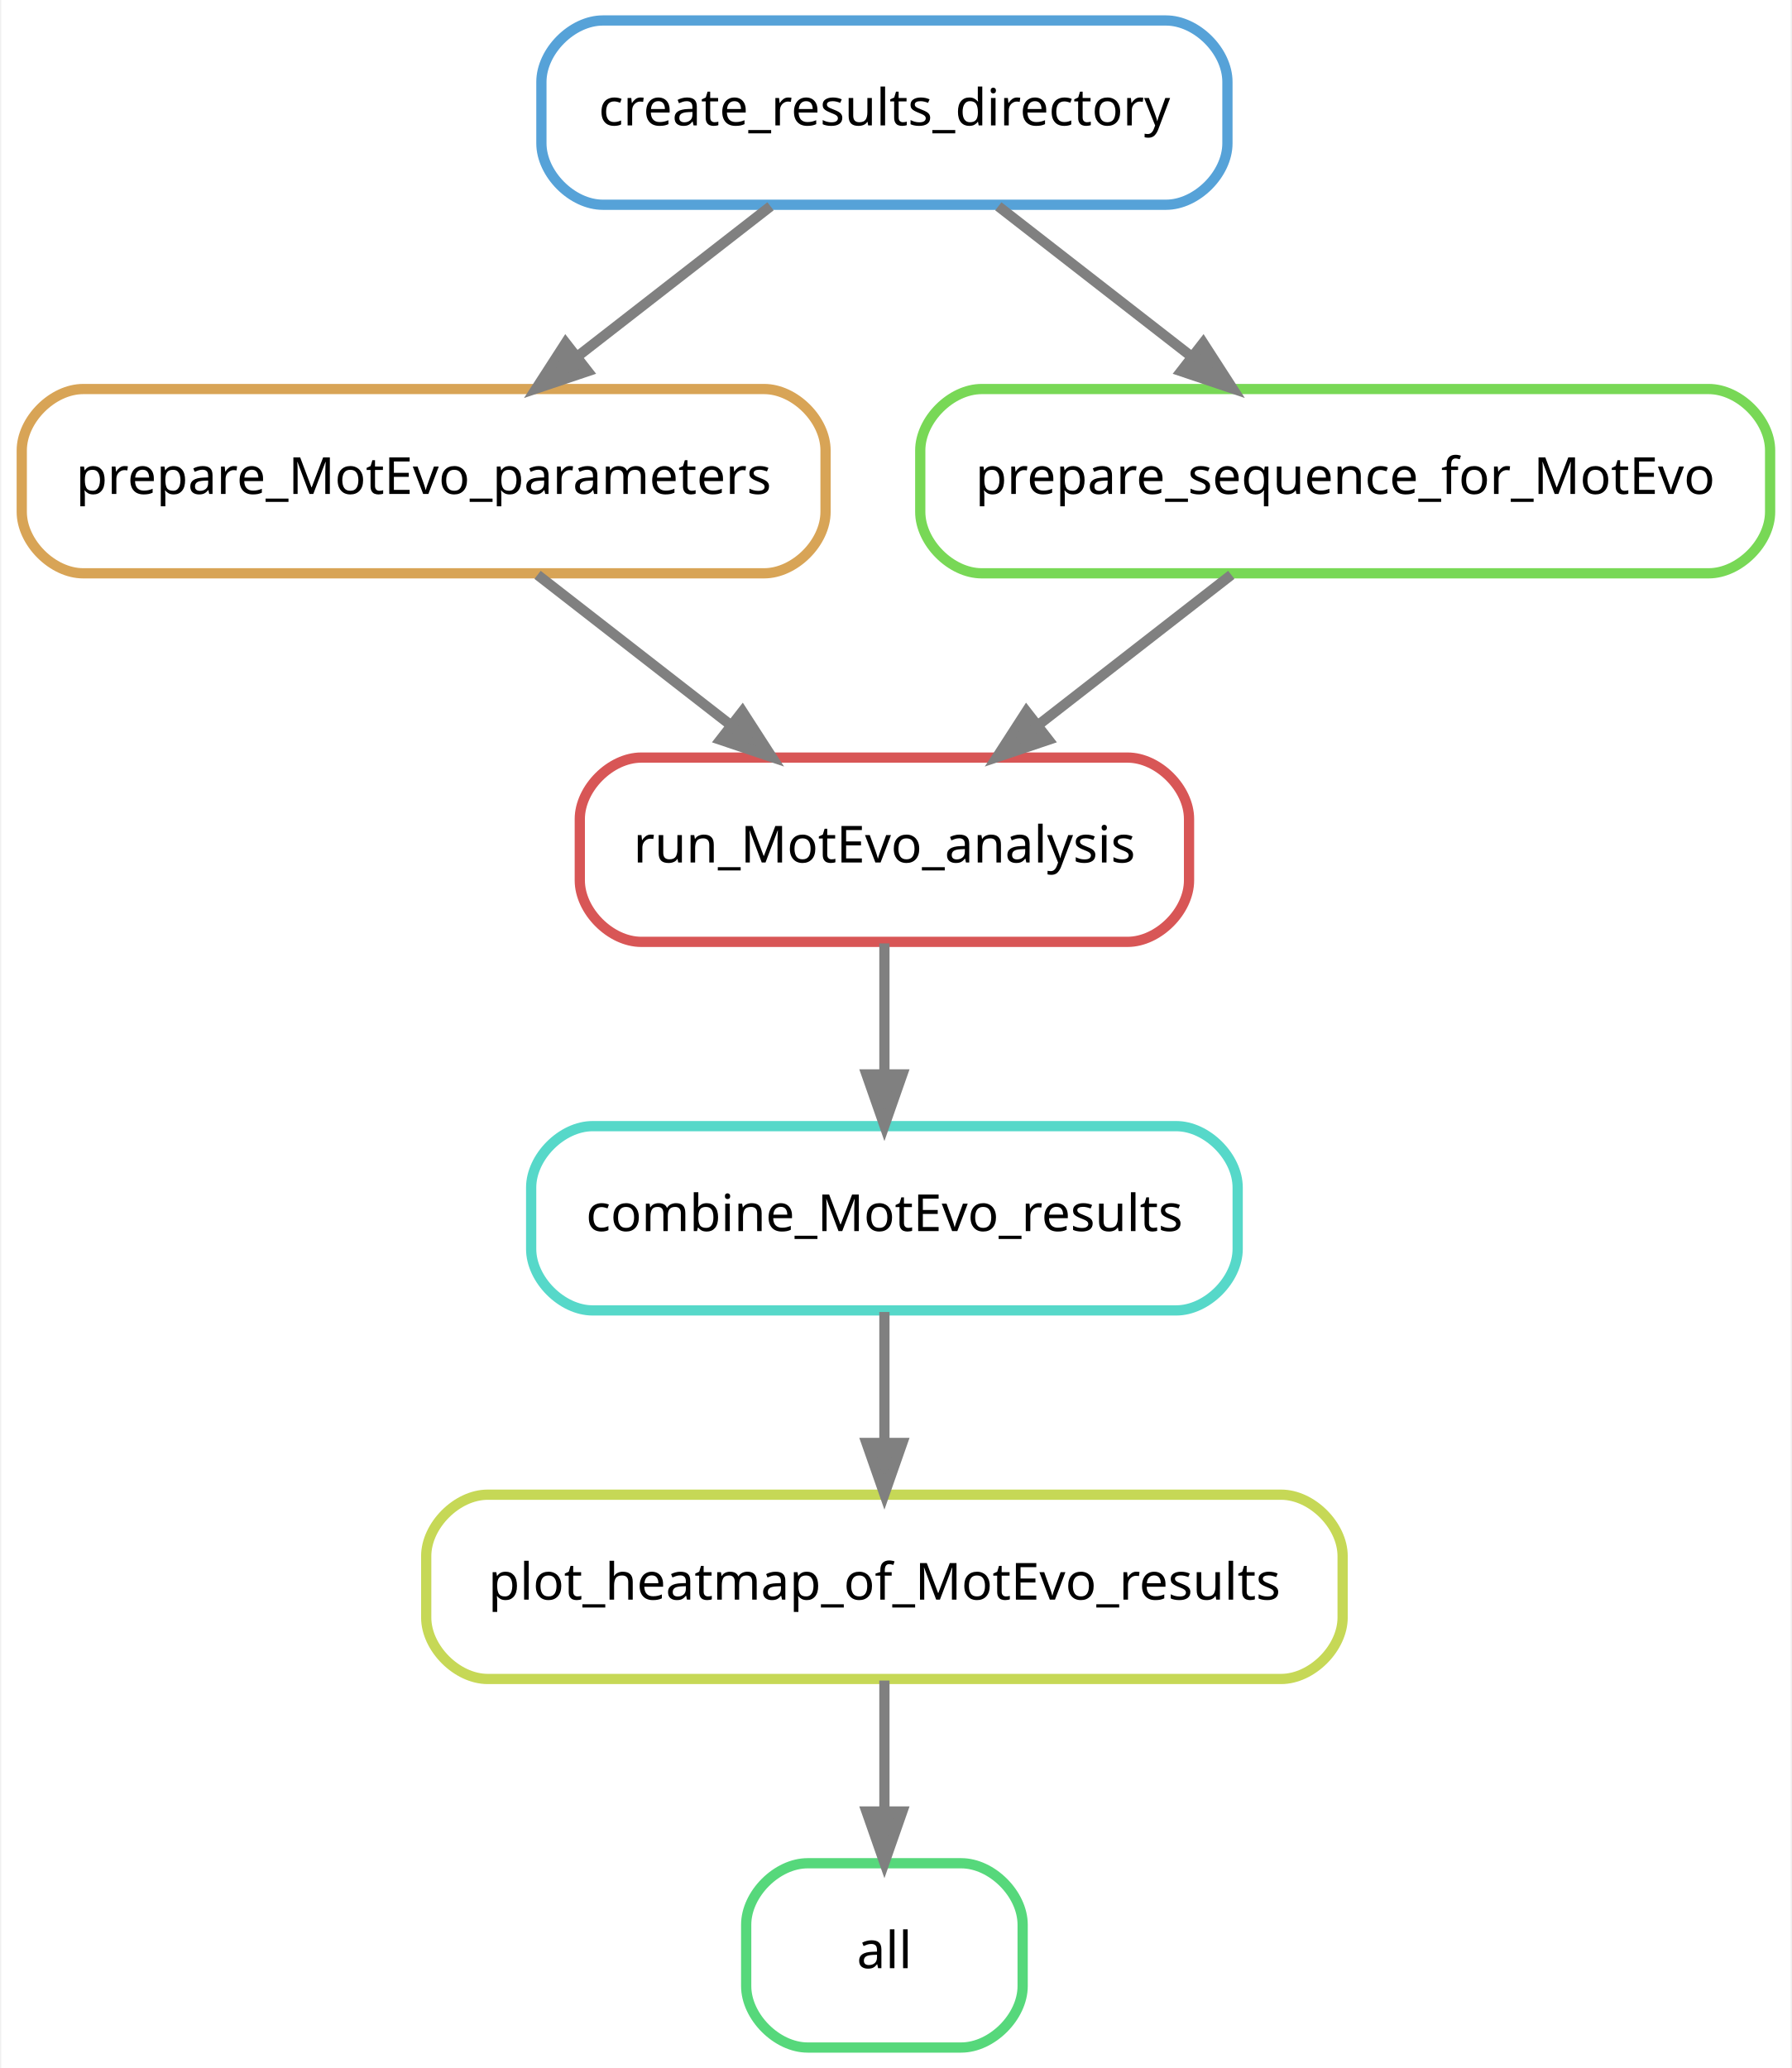
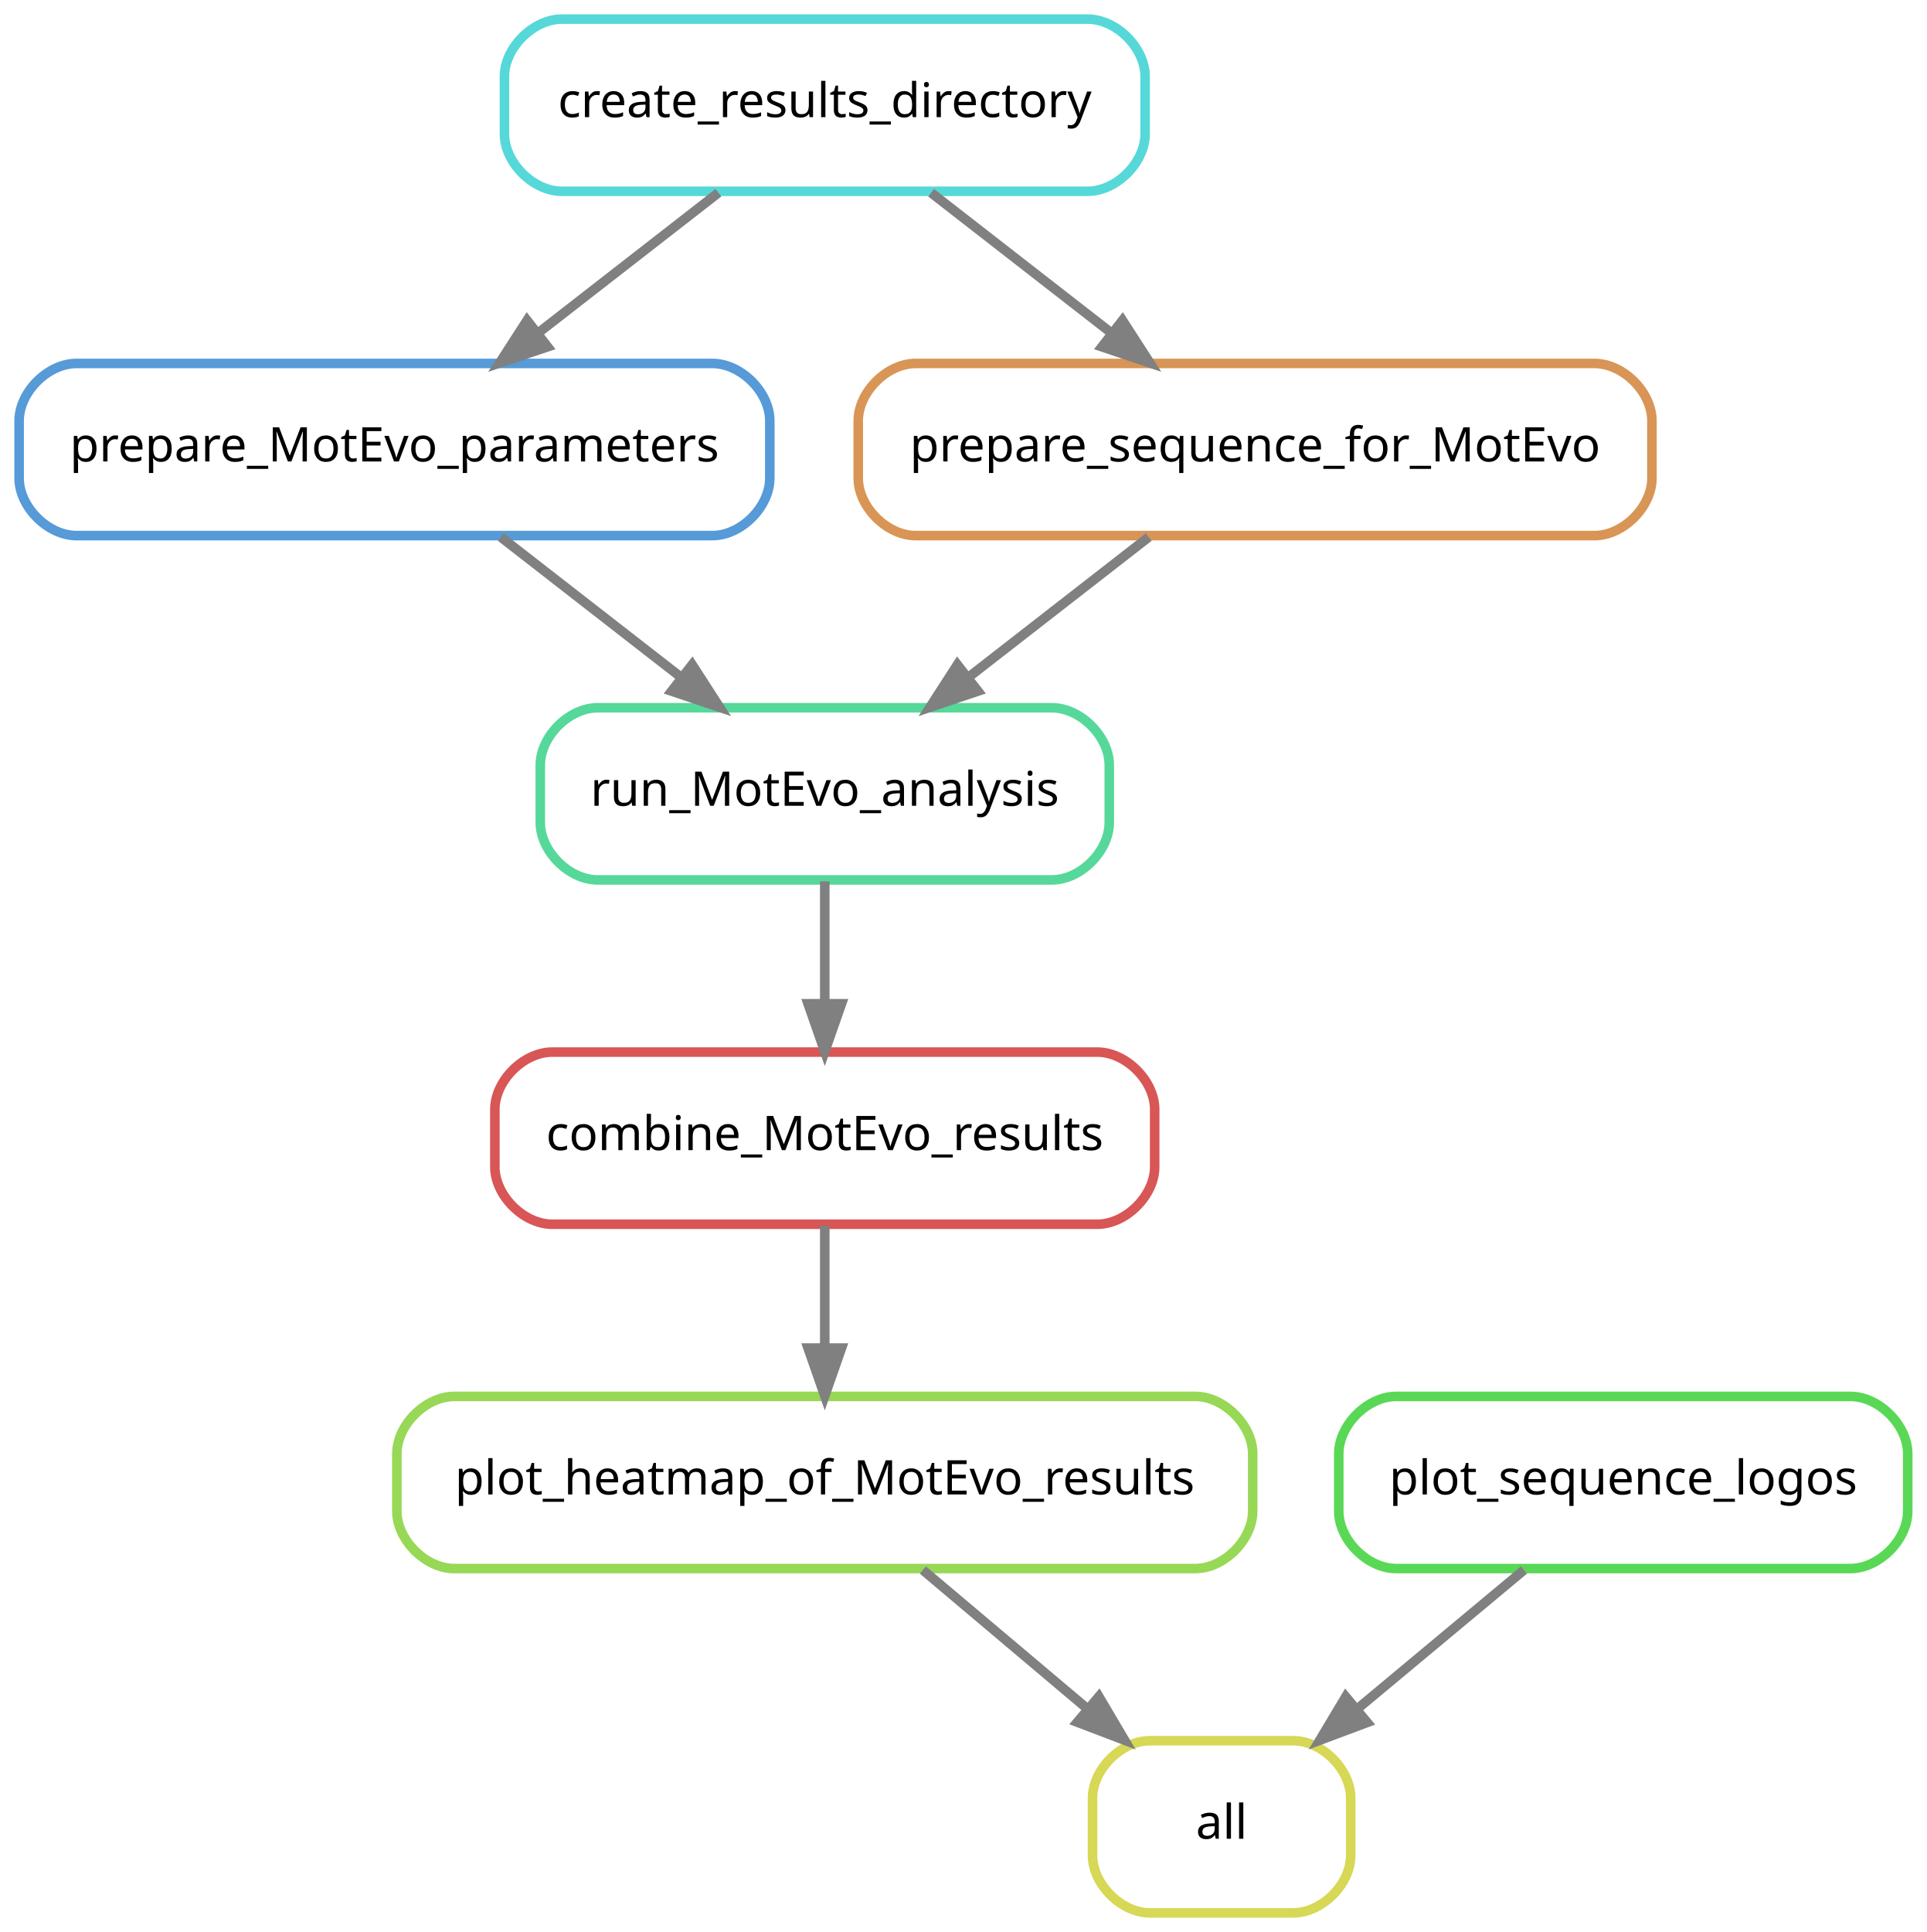
- <svg xmlns="http://www.w3.org/2000/svg" width="350pt" height="404pt" viewBox="0.00 0.00 349.50 404.00">
+ <svg xmlns="http://www.w3.org/2000/svg" width="403pt" height="404pt" viewBox="0.00 0.00 403.00 404.00">
  <g id="graph0" class="graph" transform="scale(1 1) rotate(0) translate(4 400)">
-     <polygon fill="white" stroke="none" points="-4,4 -4,-400 345.5,-400 345.5,4 -4,4" />
+     <polygon fill="white" stroke="none" points="-4,4 -4,-400 399,-400 399,4 -4,4" />
    <g id="node1" class="node">
-       <path fill="none" stroke="#56d87b" stroke-width="2" d="M183.5,-36C183.5,-36 153.5,-36 153.5,-36 147.5,-36 141.5,-30 141.5,-24 141.5,-24 141.5,-12 141.5,-12 141.5,-6 147.5,-0 153.5,-0 153.5,-0 183.5,-0 183.5,-0 189.5,-0 195.5,-6 195.5,-12 195.5,-12 195.5,-24 195.5,-24 195.5,-30 189.5,-36 183.5,-36" />
-       <text text-anchor="middle" x="168.5" y="-15.5" font-family="sans" font-size="10.00">all</text>
+       <path fill="none" stroke="#d6d856" stroke-width="2" d="M266.5,-36C266.5,-36 236.5,-36 236.5,-36 230.5,-36 224.5,-30 224.5,-24 224.5,-24 224.5,-12 224.5,-12 224.5,-6 230.5,-0 236.5,-0 236.5,-0 266.5,-0 266.5,-0 272.5,-0 278.5,-6 278.5,-12 278.5,-12 278.5,-24 278.5,-24 278.5,-30 272.5,-36 266.5,-36" />
+       <text text-anchor="middle" x="251.5" y="-15.5" font-family="sans" font-size="10.00">all</text>
    </g>
    <g id="node2" class="node">
-       <path fill="none" stroke="#c6d856" stroke-width="2" d="M246,-108C246,-108 91,-108 91,-108 85,-108 79,-102 79,-96 79,-96 79,-84 79,-84 79,-78 85,-72 91,-72 91,-72 246,-72 246,-72 252,-72 258,-78 258,-84 258,-84 258,-96 258,-96 258,-102 252,-108 246,-108" />
+       <path fill="none" stroke="#97d856" stroke-width="2" d="M246,-108C246,-108 91,-108 91,-108 85,-108 79,-102 79,-96 79,-96 79,-84 79,-84 79,-78 85,-72 91,-72 91,-72 246,-72 246,-72 252,-72 258,-78 258,-84 258,-84 258,-96 258,-96 258,-102 252,-108 246,-108" />
      <text text-anchor="middle" x="168.5" y="-87.5" font-family="sans" font-size="10.00">plot_heatmap_of_MotEvo_results</text>
    </g>
    <g id="edge1" class="edge">
-       <path fill="none" stroke="grey" stroke-width="2" d="M168.5,-71.697C168.5,-63.983 168.5,-54.712 168.5,-46.112" />
-       <polygon fill="grey" stroke="grey" stroke-width="2" points="172,-46.104 168.5,-36.104 165,-46.104 172,-46.104" />
+       <path fill="none" stroke="grey" stroke-width="2" d="M189.017,-71.697C199.369,-62.965 212.086,-52.24 223.339,-42.75" />
+       <polygon fill="grey" stroke="grey" stroke-width="2" points="225.831,-45.227 231.219,-36.104 221.318,-39.876 225.831,-45.227" />
    </g>
    <g id="node3" class="node">
-       <path fill="none" stroke="#56d8c9" stroke-width="2" d="M225.5,-180C225.5,-180 111.5,-180 111.5,-180 105.5,-180 99.5,-174 99.5,-168 99.5,-168 99.5,-156 99.5,-156 99.5,-150 105.5,-144 111.5,-144 111.5,-144 225.5,-144 225.5,-144 231.5,-144 237.5,-150 237.5,-156 237.5,-156 237.5,-168 237.5,-168 237.5,-174 231.5,-180 225.5,-180" />
+       <path fill="none" stroke="#59d856" stroke-width="2" d="M383,-108C383,-108 288,-108 288,-108 282,-108 276,-102 276,-96 276,-96 276,-84 276,-84 276,-78 282,-72 288,-72 288,-72 383,-72 383,-72 389,-72 395,-78 395,-84 395,-84 395,-96 395,-96 395,-102 389,-108 383,-108" />
+       <text text-anchor="middle" x="335.5" y="-87.5" font-family="sans" font-size="10.00">plot_sequence_logos</text>
+     </g>
+     <g id="edge2" class="edge">
+       <path fill="none" stroke="grey" stroke-width="2" d="M314.736,-71.697C304.259,-62.965 291.389,-52.24 280,-42.75" />
+       <polygon fill="grey" stroke="grey" stroke-width="2" points="281.948,-39.817 272.025,-36.104 277.467,-45.195 281.948,-39.817" />
+     </g>
+     <g id="node4" class="node">
+       <path fill="none" stroke="#d85656" stroke-width="2" d="M225.5,-180C225.5,-180 111.5,-180 111.5,-180 105.5,-180 99.5,-174 99.5,-168 99.5,-168 99.5,-156 99.5,-156 99.5,-150 105.5,-144 111.5,-144 111.5,-144 225.5,-144 225.5,-144 231.5,-144 237.5,-150 237.5,-156 237.5,-156 237.5,-168 237.5,-168 237.5,-174 231.5,-180 225.5,-180" />
      <text text-anchor="middle" x="168.5" y="-159.5" font-family="sans" font-size="10.00">combine_MotEvo_results</text>
    </g>
-     <g id="edge2" class="edge">
+     <g id="edge3" class="edge">
      <path fill="none" stroke="grey" stroke-width="2" d="M168.5,-143.697C168.5,-135.983 168.5,-126.712 168.5,-118.112" />
      <polygon fill="grey" stroke="grey" stroke-width="2" points="172,-118.104 168.5,-108.104 165,-118.104 172,-118.104" />
    </g>
-     <g id="node4" class="node">
-       <path fill="none" stroke="#d85656" stroke-width="2" d="M216,-252C216,-252 121,-252 121,-252 115,-252 109,-246 109,-240 109,-240 109,-228 109,-228 109,-222 115,-216 121,-216 121,-216 216,-216 216,-216 222,-216 228,-222 228,-228 228,-228 228,-240 228,-240 228,-246 222,-252 216,-252" />
+     <g id="node5" class="node">
+       <path fill="none" stroke="#56d89a" stroke-width="2" d="M216,-252C216,-252 121,-252 121,-252 115,-252 109,-246 109,-240 109,-240 109,-228 109,-228 109,-222 115,-216 121,-216 121,-216 216,-216 216,-216 222,-216 228,-222 228,-228 228,-228 228,-240 228,-240 228,-246 222,-252 216,-252" />
      <text text-anchor="middle" x="168.5" y="-231.5" font-family="sans" font-size="10.00">run_MotEvo_analysis</text>
    </g>
-     <g id="edge3" class="edge">
+     <g id="edge4" class="edge">
      <path fill="none" stroke="grey" stroke-width="2" d="M168.5,-215.697C168.5,-207.983 168.5,-198.712 168.5,-190.112" />
      <polygon fill="grey" stroke="grey" stroke-width="2" points="172,-190.104 168.5,-180.104 165,-190.104 172,-190.104" />
    </g>
-     <g id="node5" class="node">
-       <path fill="none" stroke="#d8a456" stroke-width="2" d="M145,-324C145,-324 12,-324 12,-324 6,-324 0,-318 0,-312 0,-312 0,-300 0,-300 0,-294 6,-288 12,-288 12,-288 145,-288 145,-288 151,-288 157,-294 157,-300 157,-300 157,-312 157,-312 157,-318 151,-324 145,-324" />
+     <g id="node6" class="node">
+       <path fill="none" stroke="#569ad8" stroke-width="2" d="M145,-324C145,-324 12,-324 12,-324 6,-324 0,-318 0,-312 0,-312 0,-300 0,-300 0,-294 6,-288 12,-288 12,-288 145,-288 145,-288 151,-288 157,-294 157,-300 157,-300 157,-312 157,-312 157,-318 151,-324 145,-324" />
      <text text-anchor="middle" x="78.5" y="-303.5" font-family="sans" font-size="10.00">prepare_MotEvo_parameters</text>
    </g>
-     <g id="edge4" class="edge">
+     <g id="edge6" class="edge">
      <path fill="none" stroke="grey" stroke-width="2" d="M100.747,-287.697C112.082,-278.881 126.03,-268.032 138.319,-258.474" />
      <polygon fill="grey" stroke="grey" stroke-width="2" points="140.764,-261.007 146.509,-252.104 136.466,-255.481 140.764,-261.007" />
    </g>
-     <g id="node6" class="node">
-       <path fill="none" stroke="#78d856" stroke-width="2" d="M329.5,-324C329.5,-324 187.5,-324 187.5,-324 181.5,-324 175.5,-318 175.5,-312 175.5,-312 175.5,-300 175.5,-300 175.5,-294 181.5,-288 187.5,-288 187.5,-288 329.5,-288 329.5,-288 335.5,-288 341.5,-294 341.5,-300 341.5,-300 341.5,-312 341.5,-312 341.5,-318 335.5,-324 329.5,-324" />
+     <g id="node7" class="node">
+       <path fill="none" stroke="#d89556" stroke-width="2" d="M329.5,-324C329.5,-324 187.5,-324 187.5,-324 181.5,-324 175.5,-318 175.5,-312 175.5,-312 175.5,-300 175.5,-300 175.5,-294 181.5,-288 187.5,-288 187.5,-288 329.5,-288 329.5,-288 335.5,-288 341.5,-294 341.5,-300 341.5,-300 341.5,-312 341.5,-312 341.5,-318 335.5,-324 329.5,-324" />
      <text text-anchor="middle" x="258.5" y="-303.5" font-family="sans" font-size="10.00">prepare_sequence_for_MotEvo</text>
    </g>
    <g id="edge5" class="edge">
      <path fill="none" stroke="grey" stroke-width="2" d="M236.253,-287.697C224.918,-278.881 210.97,-268.032 198.681,-258.474" />
      <polygon fill="grey" stroke="grey" stroke-width="2" points="200.534,-255.481 190.491,-252.104 196.236,-261.007 200.534,-255.481" />
    </g>
-     <g id="node7" class="node">
-       <path fill="none" stroke="#56a2d8" stroke-width="2" d="M223.5,-396C223.5,-396 113.5,-396 113.5,-396 107.5,-396 101.5,-390 101.5,-384 101.5,-384 101.5,-372 101.5,-372 101.5,-366 107.5,-360 113.5,-360 113.5,-360 223.5,-360 223.5,-360 229.5,-360 235.5,-366 235.5,-372 235.5,-372 235.5,-384 235.5,-384 235.5,-390 229.5,-396 223.5,-396" />
+     <g id="node8" class="node">
+       <path fill="none" stroke="#56d8d8" stroke-width="2" d="M223.5,-396C223.5,-396 113.5,-396 113.5,-396 107.5,-396 101.5,-390 101.5,-384 101.5,-384 101.5,-372 101.5,-372 101.5,-366 107.5,-360 113.5,-360 113.5,-360 223.5,-360 223.5,-360 229.5,-360 235.5,-366 235.5,-372 235.5,-372 235.5,-384 235.5,-384 235.5,-390 229.5,-396 223.5,-396" />
      <text text-anchor="middle" x="168.5" y="-375.5" font-family="sans" font-size="10.00">create_results_directory</text>
    </g>
-     <g id="edge6" class="edge">
+     <g id="edge7" class="edge">
      <path fill="none" stroke="grey" stroke-width="2" d="M146.253,-359.697C134.918,-350.881 120.97,-340.032 108.681,-330.474" />
      <polygon fill="grey" stroke="grey" stroke-width="2" points="110.534,-327.481 100.491,-324.104 106.236,-333.007 110.534,-327.481" />
    </g>
-     <g id="edge7" class="edge">
+     <g id="edge8" class="edge">
      <path fill="none" stroke="grey" stroke-width="2" d="M190.747,-359.697C202.082,-350.881 216.03,-340.032 228.319,-330.474" />
      <polygon fill="grey" stroke="grey" stroke-width="2" points="230.764,-333.007 236.509,-324.104 226.466,-327.481 230.764,-333.007" />
    </g>
  </g>
</svg>
